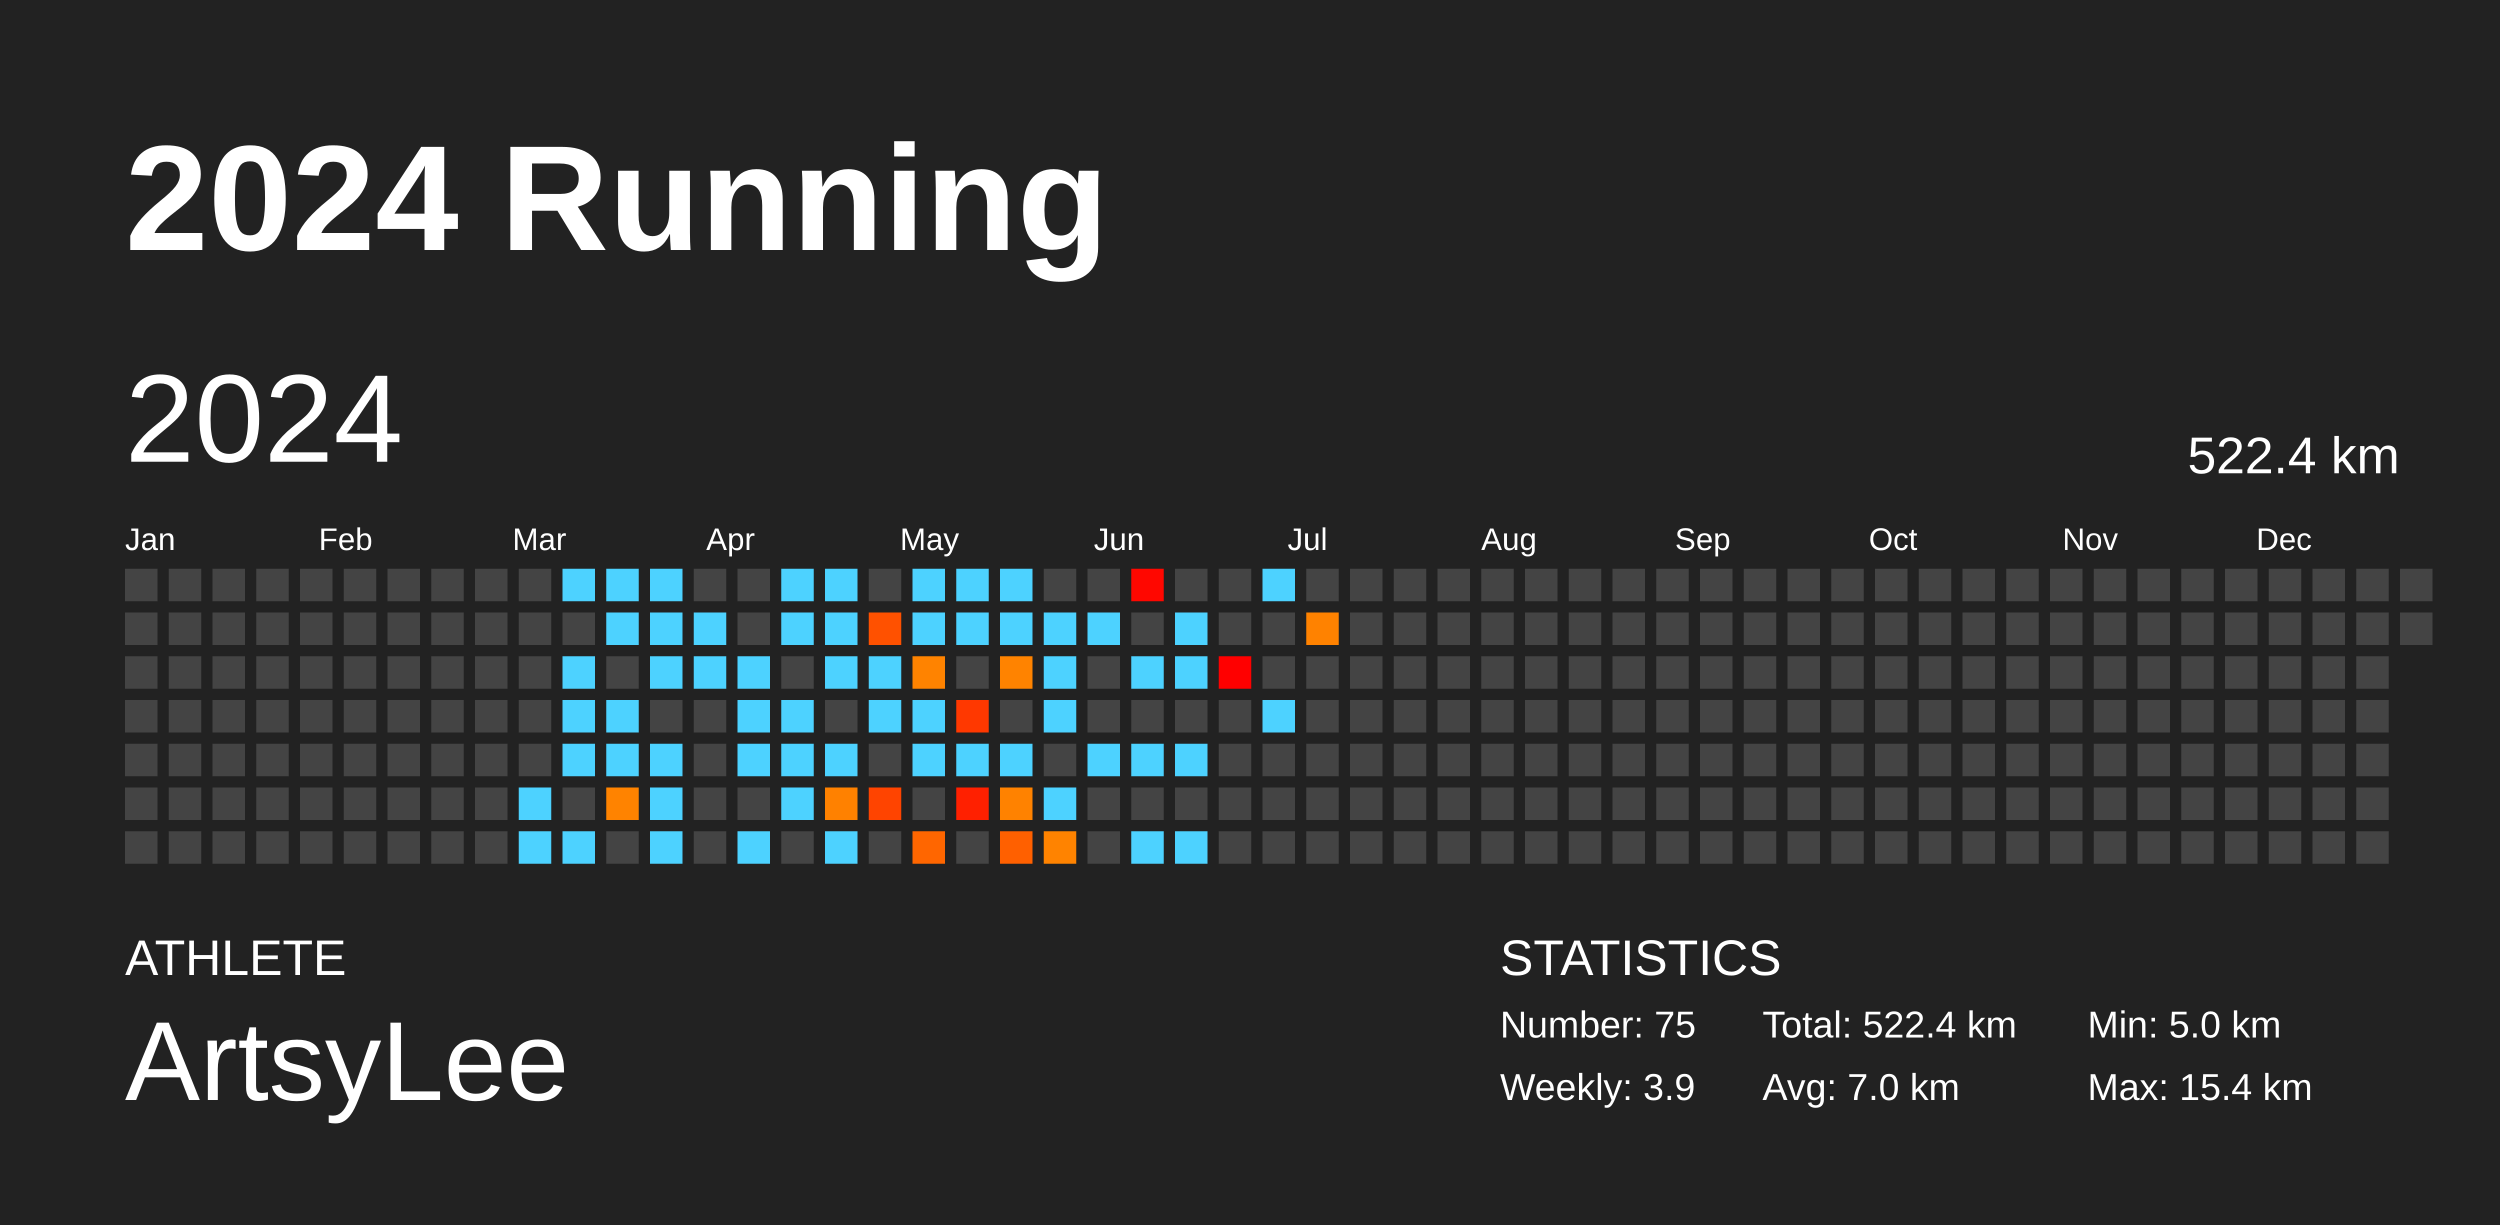
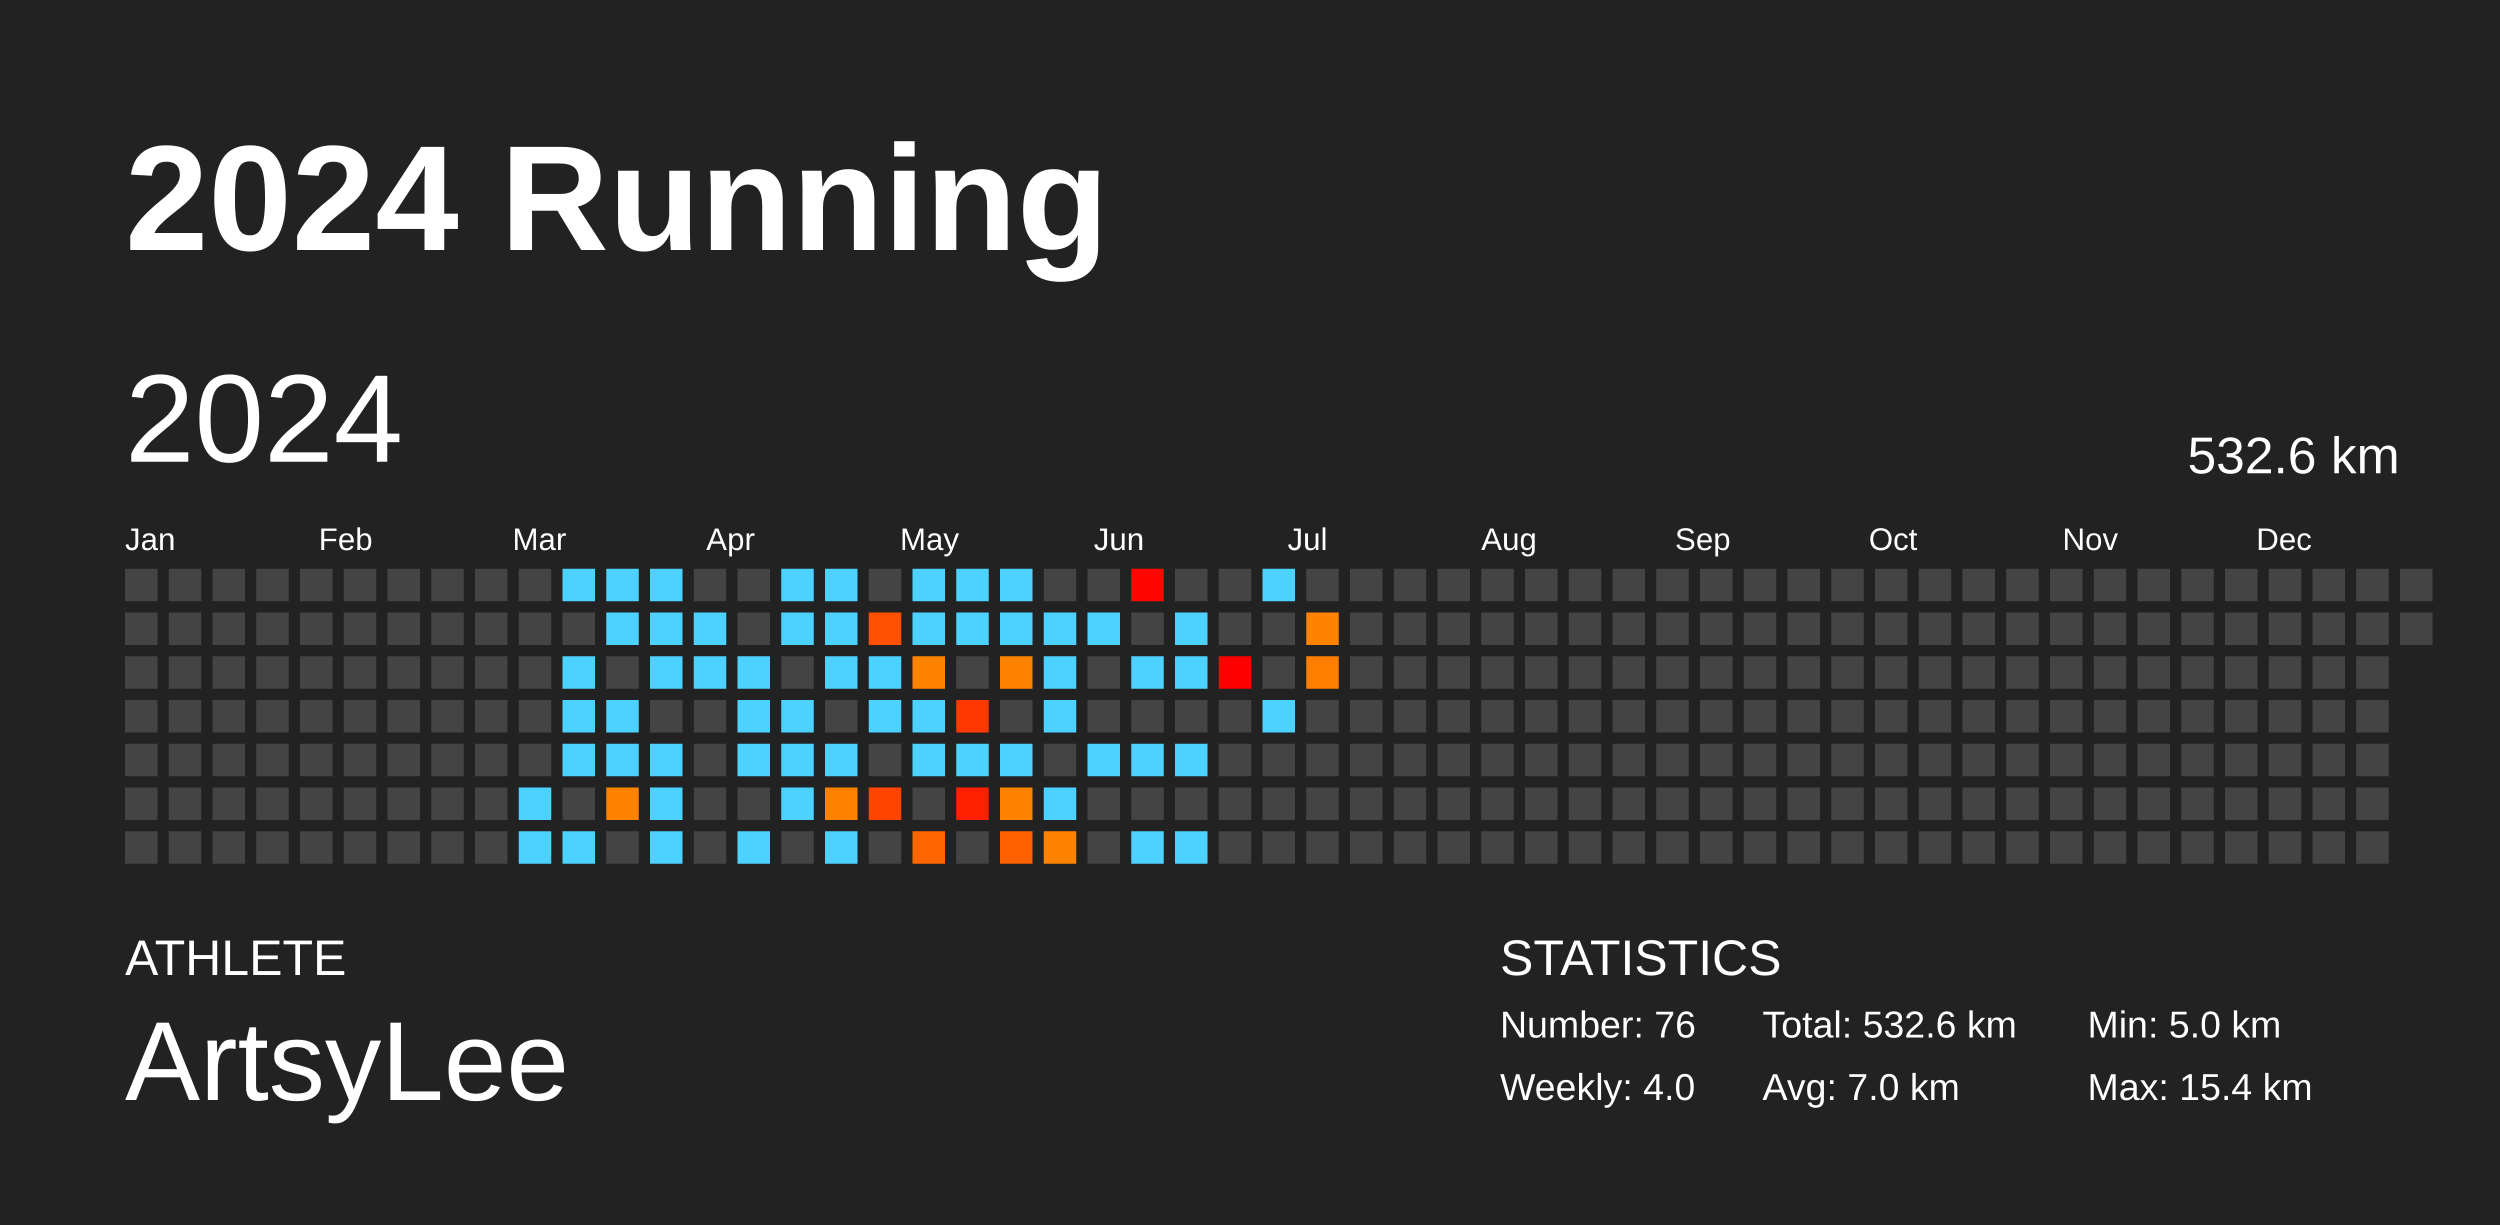
<svg xmlns="http://www.w3.org/2000/svg" baseProfile="full" height="98mm" version="1.1" viewBox="0,0,200,98" width="200mm">
  <defs />
  <rect fill="#222222" height="98" width="200" x="0" y="0" />
  <text fill="#FFFFFF" style="font-size:12px; font-family:Arial; font-weight:bold;" x="10" y="20">2024 Running</text>
  <text fill="#FFFFFF" style="font-size:4px; font-family:Arial" x="10" y="78">ATHLETE</text>
  <text fill="#FFFFFF" style="font-size:9px; font-family:Arial" x="10" y="88">ArtsyLee</text>
  <text fill="#FFFFFF" style="font-size:4px; font-family:Arial" x="120" y="78">STATISTICS</text>
-   <text fill="#FFFFFF" style="font-size:3px; font-family:Arial" x="120" y="83">Number: 75</text>
-   <text fill="#FFFFFF" style="font-size:3px; font-family:Arial" x="120" y="88">Weekly: 3.9</text>
-   <text fill="#FFFFFF" style="font-size:3px; font-family:Arial" x="141" y="83">Total: 522.4 km</text>
+   <text fill="#FFFFFF" style="font-size:3px; font-family:Arial" x="120" y="83">Number: 76</text>
+   <text fill="#FFFFFF" style="font-size:3px; font-family:Arial" x="120" y="88">Weekly: 4.0</text>
+   <text fill="#FFFFFF" style="font-size:3px; font-family:Arial" x="141" y="83">Total: 532.6 km</text>
  <text fill="#FFFFFF" style="font-size:3px; font-family:Arial" x="141" y="88">Avg: 7.0 km</text>
  <text fill="#FFFFFF" style="font-size:3px; font-family:Arial" x="167" y="83">Min: 5.0 km</text>
  <text fill="#FFFFFF" style="font-size:3px; font-family:Arial" x="167" y="88">Max: 15.4 km</text>
  <text dominant-baseline="hanging" fill="#FFFFFF" style="font-size:10.0px; font-family:Arial;" x="10" y="30">2024</text>
-   <text dominant-baseline="hanging" fill="#FFFFFF" style="font-size:4.125px; font-family:Arial;" x="175" y="35">522.4 km</text>
+   <text dominant-baseline="hanging" fill="#FFFFFF" style="font-size:4.125px; font-family:Arial;" x="175" y="35">532.6 km</text>
  <text fill="#FFFFFF" style="font-size:2.5px; font-family:Arial" x="10.0" y="44">Jan</text>
  <text fill="#FFFFFF" style="font-size:2.5px; font-family:Arial" x="25.5" y="44">Feb</text>
  <text fill="#FFFFFF" style="font-size:2.5px; font-family:Arial" x="41.0" y="44">Mar</text>
  <text fill="#FFFFFF" style="font-size:2.5px; font-family:Arial" x="56.5" y="44">Apr</text>
  <text fill="#FFFFFF" style="font-size:2.5px; font-family:Arial" x="72.0" y="44">May</text>
  <text fill="#FFFFFF" style="font-size:2.5px; font-family:Arial" x="87.5" y="44">Jun</text>
  <text fill="#FFFFFF" style="font-size:2.5px; font-family:Arial" x="103.0" y="44">Jul</text>
  <text fill="#FFFFFF" style="font-size:2.5px; font-family:Arial" x="118.5" y="44">Aug</text>
  <text fill="#FFFFFF" style="font-size:2.5px; font-family:Arial" x="134.0" y="44">Sep</text>
  <text fill="#FFFFFF" style="font-size:2.5px; font-family:Arial" x="149.5" y="44">Oct</text>
  <text fill="#FFFFFF" style="font-size:2.5px; font-family:Arial" x="165.0" y="44">Nov</text>
  <text fill="#FFFFFF" style="font-size:2.5px; font-family:Arial" x="180.5" y="44">Dec</text>
  <rect fill="#444444" height="2.6" width="2.6" x="10.0" y="45.5" />
  <rect fill="#444444" height="2.6" width="2.6" x="10.0" y="49.0" />
  <rect fill="#444444" height="2.6" width="2.6" x="10.0" y="52.5" />
  <rect fill="#444444" height="2.6" width="2.6" x="10.0" y="56.0" />
  <rect fill="#444444" height="2.6" width="2.6" x="10.0" y="59.5" />
  <rect fill="#444444" height="2.6" width="2.6" x="10.0" y="63.0" />
  <rect fill="#444444" height="2.6" width="2.6" x="10.0" y="66.5" />
  <rect fill="#444444" height="2.6" width="2.6" x="13.5" y="45.5" />
  <rect fill="#444444" height="2.6" width="2.6" x="13.5" y="49.0" />
  <rect fill="#444444" height="2.6" width="2.6" x="13.5" y="52.5" />
  <rect fill="#444444" height="2.6" width="2.6" x="13.5" y="56.0" />
  <rect fill="#444444" height="2.6" width="2.6" x="13.5" y="59.5" />
  <rect fill="#444444" height="2.6" width="2.6" x="13.5" y="63.0" />
  <rect fill="#444444" height="2.6" width="2.6" x="13.5" y="66.5" />
  <rect fill="#444444" height="2.6" width="2.6" x="17.0" y="45.5" />
  <rect fill="#444444" height="2.6" width="2.6" x="17.0" y="49.0" />
  <rect fill="#444444" height="2.6" width="2.6" x="17.0" y="52.5" />
  <rect fill="#444444" height="2.6" width="2.6" x="17.0" y="56.0" />
  <rect fill="#444444" height="2.6" width="2.6" x="17.0" y="59.5" />
  <rect fill="#444444" height="2.6" width="2.6" x="17.0" y="63.0" />
  <rect fill="#444444" height="2.6" width="2.6" x="17.0" y="66.5" />
  <rect fill="#444444" height="2.6" width="2.6" x="20.5" y="45.5" />
  <rect fill="#444444" height="2.6" width="2.6" x="20.5" y="49.0" />
  <rect fill="#444444" height="2.6" width="2.6" x="20.5" y="52.5" />
  <rect fill="#444444" height="2.6" width="2.6" x="20.5" y="56.0" />
  <rect fill="#444444" height="2.6" width="2.6" x="20.5" y="59.5" />
  <rect fill="#444444" height="2.6" width="2.6" x="20.5" y="63.0" />
  <rect fill="#444444" height="2.6" width="2.6" x="20.5" y="66.5" />
  <rect fill="#444444" height="2.6" width="2.6" x="24.0" y="45.5" />
  <rect fill="#444444" height="2.6" width="2.6" x="24.0" y="49.0" />
  <rect fill="#444444" height="2.6" width="2.6" x="24.0" y="52.5" />
  <rect fill="#444444" height="2.6" width="2.6" x="24.0" y="56.0" />
  <rect fill="#444444" height="2.6" width="2.6" x="24.0" y="59.5" />
  <rect fill="#444444" height="2.6" width="2.6" x="24.0" y="63.0" />
  <rect fill="#444444" height="2.6" width="2.6" x="24.0" y="66.5" />
  <rect fill="#444444" height="2.6" width="2.6" x="27.5" y="45.5" />
  <rect fill="#444444" height="2.6" width="2.6" x="27.5" y="49.0" />
  <rect fill="#444444" height="2.6" width="2.6" x="27.5" y="52.5" />
  <rect fill="#444444" height="2.6" width="2.6" x="27.5" y="56.0" />
  <rect fill="#444444" height="2.6" width="2.6" x="27.5" y="59.5" />
  <rect fill="#444444" height="2.6" width="2.6" x="27.5" y="63.0" />
  <rect fill="#444444" height="2.6" width="2.6" x="27.5" y="66.5" />
  <rect fill="#444444" height="2.6" width="2.6" x="31.0" y="45.5" />
  <rect fill="#444444" height="2.6" width="2.6" x="31.0" y="49.0" />
  <rect fill="#444444" height="2.6" width="2.6" x="31.0" y="52.5" />
  <rect fill="#444444" height="2.6" width="2.6" x="31.0" y="56.0" />
  <rect fill="#444444" height="2.6" width="2.6" x="31.0" y="59.5" />
  <rect fill="#444444" height="2.6" width="2.6" x="31.0" y="63.0" />
  <rect fill="#444444" height="2.6" width="2.6" x="31.0" y="66.5" />
  <rect fill="#444444" height="2.6" width="2.6" x="34.5" y="45.5" />
  <rect fill="#444444" height="2.6" width="2.6" x="34.5" y="49.0" />
  <rect fill="#444444" height="2.6" width="2.6" x="34.5" y="52.5" />
  <rect fill="#444444" height="2.6" width="2.6" x="34.5" y="56.0" />
  <rect fill="#444444" height="2.6" width="2.6" x="34.5" y="59.5" />
  <rect fill="#444444" height="2.6" width="2.6" x="34.5" y="63.0" />
  <rect fill="#444444" height="2.6" width="2.6" x="34.5" y="66.5" />
  <rect fill="#444444" height="2.6" width="2.6" x="38.0" y="45.5" />
  <rect fill="#444444" height="2.6" width="2.6" x="38.0" y="49.0" />
  <rect fill="#444444" height="2.6" width="2.6" x="38.0" y="52.5" />
  <rect fill="#444444" height="2.6" width="2.6" x="38.0" y="56.0" />
  <rect fill="#444444" height="2.6" width="2.6" x="38.0" y="59.5" />
  <rect fill="#444444" height="2.6" width="2.6" x="38.0" y="63.0" />
  <rect fill="#444444" height="2.6" width="2.6" x="38.0" y="66.5" />
  <rect fill="#444444" height="2.6" width="2.6" x="41.5" y="45.5" />
  <rect fill="#444444" height="2.6" width="2.6" x="41.5" y="49.0" />
  <rect fill="#444444" height="2.6" width="2.6" x="41.5" y="52.5" />
  <rect fill="#444444" height="2.6" width="2.6" x="41.5" y="56.0" />
  <rect fill="#444444" height="2.6" width="2.6" x="41.5" y="59.5" />
  <rect fill="#4dd2ff" height="2.6" width="2.6" x="41.5" y="63.0" />
  <rect fill="#4dd2ff" height="2.6" width="2.6" x="41.5" y="66.5" />
  <rect fill="#4dd2ff" height="2.6" width="2.6" x="45.0" y="45.5" />
  <rect fill="#444444" height="2.6" width="2.6" x="45.0" y="49.0" />
  <rect fill="#4dd2ff" height="2.6" width="2.6" x="45.0" y="52.5" />
  <rect fill="#4dd2ff" height="2.6" width="2.6" x="45.0" y="56.0" />
  <rect fill="#4dd2ff" height="2.6" width="2.6" x="45.0" y="59.5" />
  <rect fill="#444444" height="2.6" width="2.6" x="45.0" y="63.0" />
  <rect fill="#4dd2ff" height="2.6" width="2.6" x="45.0" y="66.5" />
  <rect fill="#4dd2ff" height="2.6" width="2.6" x="48.5" y="45.5" />
  <rect fill="#4dd2ff" height="2.6" width="2.6" x="48.5" y="49.0" />
  <rect fill="#444444" height="2.6" width="2.6" x="48.5" y="52.5" />
  <rect fill="#4dd2ff" height="2.6" width="2.6" x="48.5" y="56.0" />
  <rect fill="#4dd2ff" height="2.6" width="2.6" x="48.5" y="59.5" />
  <rect fill="#ff8300" height="2.6" width="2.6" x="48.5" y="63.0" />
  <rect fill="#444444" height="2.6" width="2.6" x="48.5" y="66.5" />
  <rect fill="#4dd2ff" height="2.6" width="2.6" x="52.0" y="45.5" />
  <rect fill="#4dd2ff" height="2.6" width="2.6" x="52.0" y="49.0" />
  <rect fill="#4dd2ff" height="2.6" width="2.6" x="52.0" y="52.5" />
  <rect fill="#444444" height="2.6" width="2.6" x="52.0" y="56.0" />
  <rect fill="#4dd2ff" height="2.6" width="2.6" x="52.0" y="59.5" />
  <rect fill="#4dd2ff" height="2.6" width="2.6" x="52.0" y="63.0" />
  <rect fill="#4dd2ff" height="2.6" width="2.6" x="52.0" y="66.5" />
  <rect fill="#444444" height="2.6" width="2.6" x="55.5" y="45.5" />
  <rect fill="#4dd2ff" height="2.6" width="2.6" x="55.5" y="49.0" />
  <rect fill="#4dd2ff" height="2.6" width="2.6" x="55.5" y="52.5" />
  <rect fill="#444444" height="2.6" width="2.6" x="55.5" y="56.0" />
  <rect fill="#444444" height="2.6" width="2.6" x="55.5" y="59.5" />
  <rect fill="#444444" height="2.6" width="2.6" x="55.5" y="63.0" />
  <rect fill="#444444" height="2.6" width="2.6" x="55.5" y="66.5" />
  <rect fill="#444444" height="2.6" width="2.6" x="59.0" y="45.5" />
  <rect fill="#444444" height="2.6" width="2.6" x="59.0" y="49.0" />
  <rect fill="#4dd2ff" height="2.6" width="2.6" x="59.0" y="52.5" />
  <rect fill="#4dd2ff" height="2.6" width="2.6" x="59.0" y="56.0" />
  <rect fill="#4dd2ff" height="2.6" width="2.6" x="59.0" y="59.5" />
  <rect fill="#444444" height="2.6" width="2.6" x="59.0" y="63.0" />
  <rect fill="#4dd2ff" height="2.6" width="2.6" x="59.0" y="66.5" />
  <rect fill="#4dd2ff" height="2.6" width="2.6" x="62.5" y="45.5" />
  <rect fill="#4dd2ff" height="2.6" width="2.6" x="62.5" y="49.0" />
  <rect fill="#444444" height="2.6" width="2.6" x="62.5" y="52.5" />
  <rect fill="#4dd2ff" height="2.6" width="2.6" x="62.5" y="56.0" />
  <rect fill="#4dd2ff" height="2.6" width="2.6" x="62.5" y="59.5" />
  <rect fill="#4dd2ff" height="2.6" width="2.6" x="62.5" y="63.0" />
  <rect fill="#444444" height="2.6" width="2.6" x="62.5" y="66.5" />
  <rect fill="#4dd2ff" height="2.6" width="2.6" x="66.0" y="45.5" />
  <rect fill="#4dd2ff" height="2.6" width="2.6" x="66.0" y="49.0" />
  <rect fill="#4dd2ff" height="2.6" width="2.6" x="66.0" y="52.5" />
  <rect fill="#444444" height="2.6" width="2.6" x="66.0" y="56.0" />
  <rect fill="#4dd2ff" height="2.6" width="2.6" x="66.0" y="59.5" />
  <rect fill="#ff8100" height="2.6" width="2.6" x="66.0" y="63.0" />
  <rect fill="#4dd2ff" height="2.6" width="2.6" x="66.0" y="66.5" />
  <rect fill="#444444" height="2.6" width="2.6" x="69.5" y="45.5" />
  <rect fill="#ff5100" height="2.6" width="2.6" x="69.5" y="49.0" />
  <rect fill="#4dd2ff" height="2.6" width="2.6" x="69.5" y="52.5" />
  <rect fill="#4dd2ff" height="2.6" width="2.6" x="69.5" y="56.0" />
  <rect fill="#444444" height="2.6" width="2.6" x="69.5" y="59.5" />
  <rect fill="#ff4400" height="2.6" width="2.6" x="69.5" y="63.0" />
  <rect fill="#444444" height="2.6" width="2.6" x="69.5" y="66.5" />
  <rect fill="#4dd2ff" height="2.6" width="2.6" x="73.0" y="45.5" />
  <rect fill="#4dd2ff" height="2.6" width="2.6" x="73.0" y="49.0" />
  <rect fill="#ff8300" height="2.6" width="2.6" x="73.0" y="52.5" />
  <rect fill="#4dd2ff" height="2.6" width="2.6" x="73.0" y="56.0" />
  <rect fill="#4dd2ff" height="2.6" width="2.6" x="73.0" y="59.5" />
  <rect fill="#444444" height="2.6" width="2.6" x="73.0" y="63.0" />
  <rect fill="#ff6600" height="2.6" width="2.6" x="73.0" y="66.5" />
  <rect fill="#4dd2ff" height="2.6" width="2.6" x="76.5" y="45.5" />
  <rect fill="#4dd2ff" height="2.6" width="2.6" x="76.5" y="49.0" />
  <rect fill="#444444" height="2.6" width="2.6" x="76.5" y="52.5" />
  <rect fill="#ff3800" height="2.6" width="2.6" x="76.5" y="56.0" />
  <rect fill="#4dd2ff" height="2.6" width="2.6" x="76.5" y="59.5" />
  <rect fill="#ff2000" height="2.6" width="2.6" x="76.5" y="63.0" />
  <rect fill="#444444" height="2.6" width="2.6" x="76.5" y="66.5" />
  <rect fill="#4dd2ff" height="2.6" width="2.6" x="80.0" y="45.5" />
  <rect fill="#4dd2ff" height="2.6" width="2.6" x="80.0" y="49.0" />
  <rect fill="#ff8300" height="2.6" width="2.6" x="80.0" y="52.5" />
  <rect fill="#444444" height="2.6" width="2.6" x="80.0" y="56.0" />
  <rect fill="#4dd2ff" height="2.6" width="2.6" x="80.0" y="59.5" />
  <rect fill="#ff8200" height="2.6" width="2.6" x="80.0" y="63.0" />
  <rect fill="#ff6000" height="2.6" width="2.6" x="80.0" y="66.5" />
  <rect fill="#444444" height="2.6" width="2.6" x="83.5" y="45.5" />
  <rect fill="#4dd2ff" height="2.6" width="2.6" x="83.5" y="49.0" />
  <rect fill="#4dd2ff" height="2.6" width="2.6" x="83.5" y="52.5" />
  <rect fill="#4dd2ff" height="2.6" width="2.6" x="83.5" y="56.0" />
  <rect fill="#444444" height="2.6" width="2.6" x="83.5" y="59.5" />
  <rect fill="#4dd2ff" height="2.6" width="2.6" x="83.5" y="63.0" />
  <rect fill="#ff8300" height="2.6" width="2.6" x="83.5" y="66.5" />
  <rect fill="#444444" height="2.6" width="2.6" x="87.0" y="45.5" />
  <rect fill="#4dd2ff" height="2.6" width="2.6" x="87.0" y="49.0" />
  <rect fill="#444444" height="2.6" width="2.6" x="87.0" y="52.5" />
  <rect fill="#444444" height="2.6" width="2.6" x="87.0" y="56.0" />
  <rect fill="#4dd2ff" height="2.6" width="2.6" x="87.0" y="59.5" />
  <rect fill="#444444" height="2.6" width="2.6" x="87.0" y="63.0" />
  <rect fill="#444444" height="2.6" width="2.6" x="87.0" y="66.5" />
  <rect fill="#ff0700" height="2.6" width="2.6" x="90.5" y="45.5" />
  <rect fill="#444444" height="2.6" width="2.6" x="90.5" y="49.0" />
  <rect fill="#4dd2ff" height="2.6" width="2.6" x="90.5" y="52.5" />
  <rect fill="#444444" height="2.6" width="2.6" x="90.5" y="56.0" />
  <rect fill="#4dd2ff" height="2.6" width="2.6" x="90.5" y="59.5" />
  <rect fill="#444444" height="2.6" width="2.6" x="90.5" y="63.0" />
  <rect fill="#4dd2ff" height="2.6" width="2.6" x="90.5" y="66.5" />
  <rect fill="#444444" height="2.6" width="2.6" x="94.0" y="45.5" />
  <rect fill="#4dd2ff" height="2.6" width="2.6" x="94.0" y="49.0" />
  <rect fill="#4dd2ff" height="2.6" width="2.6" x="94.0" y="52.5" />
  <rect fill="#444444" height="2.6" width="2.6" x="94.0" y="56.0" />
  <rect fill="#4dd2ff" height="2.6" width="2.6" x="94.0" y="59.5" />
  <rect fill="#444444" height="2.6" width="2.6" x="94.0" y="63.0" />
  <rect fill="#4dd2ff" height="2.6" width="2.6" x="94.0" y="66.5" />
  <rect fill="#444444" height="2.6" width="2.6" x="97.5" y="45.5" />
  <rect fill="#444444" height="2.6" width="2.6" x="97.5" y="49.0" />
  <rect fill="#ff0000" height="2.6" width="2.6" x="97.5" y="52.5" />
  <rect fill="#444444" height="2.6" width="2.6" x="97.5" y="56.0" />
  <rect fill="#444444" height="2.6" width="2.6" x="97.5" y="59.5" />
  <rect fill="#444444" height="2.6" width="2.6" x="97.5" y="63.0" />
  <rect fill="#444444" height="2.6" width="2.6" x="97.5" y="66.5" />
  <rect fill="#4dd2ff" height="2.6" width="2.6" x="101.0" y="45.5" />
  <rect fill="#444444" height="2.6" width="2.6" x="101.0" y="49.0" />
  <rect fill="#444444" height="2.6" width="2.6" x="101.0" y="52.5" />
  <rect fill="#4dd2ff" height="2.6" width="2.6" x="101.0" y="56.0" />
  <rect fill="#444444" height="2.6" width="2.6" x="101.0" y="59.5" />
  <rect fill="#444444" height="2.6" width="2.6" x="101.0" y="63.0" />
  <rect fill="#444444" height="2.6" width="2.6" x="101.0" y="66.5" />
  <rect fill="#444444" height="2.6" width="2.6" x="104.5" y="45.5" />
  <rect fill="#ff8200" height="2.6" width="2.6" x="104.5" y="49.0" />
-   <rect fill="#444444" height="2.6" width="2.6" x="104.5" y="52.5" />
+   <rect fill="#ff7e00" height="2.6" width="2.6" x="104.5" y="52.5" />
  <rect fill="#444444" height="2.6" width="2.6" x="104.5" y="56.0" />
  <rect fill="#444444" height="2.6" width="2.6" x="104.5" y="59.5" />
  <rect fill="#444444" height="2.6" width="2.6" x="104.5" y="63.0" />
  <rect fill="#444444" height="2.6" width="2.6" x="104.5" y="66.5" />
  <rect fill="#444444" height="2.6" width="2.6" x="108.0" y="45.5" />
  <rect fill="#444444" height="2.6" width="2.6" x="108.0" y="49.0" />
  <rect fill="#444444" height="2.6" width="2.6" x="108.0" y="52.5" />
  <rect fill="#444444" height="2.6" width="2.6" x="108.0" y="56.0" />
  <rect fill="#444444" height="2.6" width="2.6" x="108.0" y="59.5" />
  <rect fill="#444444" height="2.6" width="2.6" x="108.0" y="63.0" />
  <rect fill="#444444" height="2.6" width="2.6" x="108.0" y="66.5" />
  <rect fill="#444444" height="2.6" width="2.6" x="111.5" y="45.5" />
  <rect fill="#444444" height="2.6" width="2.6" x="111.5" y="49.0" />
  <rect fill="#444444" height="2.6" width="2.6" x="111.5" y="52.5" />
  <rect fill="#444444" height="2.6" width="2.6" x="111.5" y="56.0" />
  <rect fill="#444444" height="2.6" width="2.6" x="111.5" y="59.5" />
  <rect fill="#444444" height="2.6" width="2.6" x="111.5" y="63.0" />
  <rect fill="#444444" height="2.6" width="2.6" x="111.5" y="66.5" />
  <rect fill="#444444" height="2.6" width="2.6" x="115.0" y="45.5" />
  <rect fill="#444444" height="2.6" width="2.6" x="115.0" y="49.0" />
  <rect fill="#444444" height="2.6" width="2.6" x="115.0" y="52.5" />
  <rect fill="#444444" height="2.6" width="2.6" x="115.0" y="56.0" />
  <rect fill="#444444" height="2.6" width="2.6" x="115.0" y="59.5" />
  <rect fill="#444444" height="2.6" width="2.6" x="115.0" y="63.0" />
  <rect fill="#444444" height="2.6" width="2.6" x="115.0" y="66.5" />
  <rect fill="#444444" height="2.6" width="2.6" x="118.5" y="45.5" />
  <rect fill="#444444" height="2.6" width="2.6" x="118.5" y="49.0" />
  <rect fill="#444444" height="2.6" width="2.6" x="118.5" y="52.5" />
  <rect fill="#444444" height="2.6" width="2.6" x="118.5" y="56.0" />
  <rect fill="#444444" height="2.6" width="2.6" x="118.5" y="59.5" />
  <rect fill="#444444" height="2.6" width="2.6" x="118.5" y="63.0" />
  <rect fill="#444444" height="2.6" width="2.6" x="118.5" y="66.5" />
  <rect fill="#444444" height="2.6" width="2.6" x="122.0" y="45.5" />
  <rect fill="#444444" height="2.6" width="2.6" x="122.0" y="49.0" />
  <rect fill="#444444" height="2.6" width="2.6" x="122.0" y="52.5" />
  <rect fill="#444444" height="2.6" width="2.6" x="122.0" y="56.0" />
  <rect fill="#444444" height="2.6" width="2.6" x="122.0" y="59.5" />
  <rect fill="#444444" height="2.6" width="2.6" x="122.0" y="63.0" />
  <rect fill="#444444" height="2.6" width="2.6" x="122.0" y="66.5" />
  <rect fill="#444444" height="2.6" width="2.6" x="125.5" y="45.5" />
  <rect fill="#444444" height="2.6" width="2.6" x="125.5" y="49.0" />
  <rect fill="#444444" height="2.6" width="2.6" x="125.5" y="52.5" />
  <rect fill="#444444" height="2.6" width="2.6" x="125.5" y="56.0" />
  <rect fill="#444444" height="2.6" width="2.6" x="125.5" y="59.5" />
  <rect fill="#444444" height="2.6" width="2.6" x="125.5" y="63.0" />
  <rect fill="#444444" height="2.6" width="2.6" x="125.5" y="66.5" />
  <rect fill="#444444" height="2.6" width="2.6" x="129.0" y="45.5" />
  <rect fill="#444444" height="2.6" width="2.6" x="129.0" y="49.0" />
  <rect fill="#444444" height="2.6" width="2.6" x="129.0" y="52.5" />
  <rect fill="#444444" height="2.6" width="2.6" x="129.0" y="56.0" />
  <rect fill="#444444" height="2.6" width="2.6" x="129.0" y="59.5" />
  <rect fill="#444444" height="2.6" width="2.6" x="129.0" y="63.0" />
  <rect fill="#444444" height="2.6" width="2.6" x="129.0" y="66.5" />
  <rect fill="#444444" height="2.6" width="2.6" x="132.5" y="45.5" />
  <rect fill="#444444" height="2.6" width="2.6" x="132.5" y="49.0" />
  <rect fill="#444444" height="2.6" width="2.6" x="132.5" y="52.5" />
  <rect fill="#444444" height="2.6" width="2.6" x="132.5" y="56.0" />
  <rect fill="#444444" height="2.6" width="2.6" x="132.5" y="59.5" />
  <rect fill="#444444" height="2.6" width="2.6" x="132.5" y="63.0" />
  <rect fill="#444444" height="2.6" width="2.6" x="132.5" y="66.5" />
  <rect fill="#444444" height="2.6" width="2.6" x="136.0" y="45.5" />
  <rect fill="#444444" height="2.6" width="2.6" x="136.0" y="49.0" />
  <rect fill="#444444" height="2.6" width="2.6" x="136.0" y="52.5" />
  <rect fill="#444444" height="2.6" width="2.6" x="136.0" y="56.0" />
  <rect fill="#444444" height="2.6" width="2.6" x="136.0" y="59.5" />
  <rect fill="#444444" height="2.6" width="2.6" x="136.0" y="63.0" />
  <rect fill="#444444" height="2.6" width="2.6" x="136.0" y="66.5" />
  <rect fill="#444444" height="2.6" width="2.6" x="139.5" y="45.5" />
  <rect fill="#444444" height="2.6" width="2.6" x="139.5" y="49.0" />
  <rect fill="#444444" height="2.6" width="2.6" x="139.5" y="52.5" />
  <rect fill="#444444" height="2.6" width="2.6" x="139.5" y="56.0" />
  <rect fill="#444444" height="2.6" width="2.6" x="139.5" y="59.5" />
  <rect fill="#444444" height="2.6" width="2.6" x="139.5" y="63.0" />
  <rect fill="#444444" height="2.6" width="2.6" x="139.5" y="66.5" />
  <rect fill="#444444" height="2.6" width="2.6" x="143.0" y="45.5" />
  <rect fill="#444444" height="2.6" width="2.6" x="143.0" y="49.0" />
  <rect fill="#444444" height="2.6" width="2.6" x="143.0" y="52.5" />
  <rect fill="#444444" height="2.6" width="2.6" x="143.0" y="56.0" />
  <rect fill="#444444" height="2.6" width="2.6" x="143.0" y="59.5" />
  <rect fill="#444444" height="2.6" width="2.6" x="143.0" y="63.0" />
  <rect fill="#444444" height="2.6" width="2.6" x="143.0" y="66.5" />
  <rect fill="#444444" height="2.6" width="2.6" x="146.5" y="45.5" />
  <rect fill="#444444" height="2.6" width="2.6" x="146.5" y="49.0" />
  <rect fill="#444444" height="2.6" width="2.6" x="146.5" y="52.5" />
  <rect fill="#444444" height="2.6" width="2.6" x="146.5" y="56.0" />
  <rect fill="#444444" height="2.6" width="2.6" x="146.5" y="59.5" />
  <rect fill="#444444" height="2.6" width="2.6" x="146.5" y="63.0" />
  <rect fill="#444444" height="2.6" width="2.6" x="146.5" y="66.5" />
  <rect fill="#444444" height="2.6" width="2.6" x="150.0" y="45.5" />
  <rect fill="#444444" height="2.6" width="2.6" x="150.0" y="49.0" />
  <rect fill="#444444" height="2.6" width="2.6" x="150.0" y="52.5" />
  <rect fill="#444444" height="2.6" width="2.6" x="150.0" y="56.0" />
  <rect fill="#444444" height="2.6" width="2.6" x="150.0" y="59.5" />
  <rect fill="#444444" height="2.6" width="2.6" x="150.0" y="63.0" />
  <rect fill="#444444" height="2.6" width="2.6" x="150.0" y="66.5" />
  <rect fill="#444444" height="2.6" width="2.6" x="153.5" y="45.5" />
  <rect fill="#444444" height="2.6" width="2.6" x="153.5" y="49.0" />
  <rect fill="#444444" height="2.6" width="2.6" x="153.5" y="52.5" />
  <rect fill="#444444" height="2.6" width="2.6" x="153.5" y="56.0" />
  <rect fill="#444444" height="2.6" width="2.6" x="153.5" y="59.5" />
  <rect fill="#444444" height="2.6" width="2.6" x="153.5" y="63.0" />
  <rect fill="#444444" height="2.6" width="2.6" x="153.5" y="66.5" />
  <rect fill="#444444" height="2.6" width="2.6" x="157.0" y="45.5" />
  <rect fill="#444444" height="2.6" width="2.6" x="157.0" y="49.0" />
  <rect fill="#444444" height="2.6" width="2.6" x="157.0" y="52.5" />
  <rect fill="#444444" height="2.6" width="2.6" x="157.0" y="56.0" />
  <rect fill="#444444" height="2.6" width="2.6" x="157.0" y="59.5" />
  <rect fill="#444444" height="2.6" width="2.6" x="157.0" y="63.0" />
  <rect fill="#444444" height="2.6" width="2.6" x="157.0" y="66.5" />
  <rect fill="#444444" height="2.6" width="2.6" x="160.5" y="45.5" />
  <rect fill="#444444" height="2.6" width="2.6" x="160.5" y="49.0" />
  <rect fill="#444444" height="2.6" width="2.6" x="160.5" y="52.5" />
  <rect fill="#444444" height="2.6" width="2.6" x="160.5" y="56.0" />
  <rect fill="#444444" height="2.6" width="2.6" x="160.5" y="59.5" />
  <rect fill="#444444" height="2.6" width="2.6" x="160.5" y="63.0" />
  <rect fill="#444444" height="2.6" width="2.6" x="160.5" y="66.5" />
  <rect fill="#444444" height="2.6" width="2.6" x="164.0" y="45.5" />
  <rect fill="#444444" height="2.6" width="2.6" x="164.0" y="49.0" />
  <rect fill="#444444" height="2.6" width="2.6" x="164.0" y="52.5" />
  <rect fill="#444444" height="2.6" width="2.6" x="164.0" y="56.0" />
  <rect fill="#444444" height="2.6" width="2.6" x="164.0" y="59.5" />
  <rect fill="#444444" height="2.6" width="2.6" x="164.0" y="63.0" />
  <rect fill="#444444" height="2.6" width="2.6" x="164.0" y="66.5" />
  <rect fill="#444444" height="2.6" width="2.6" x="167.5" y="45.5" />
  <rect fill="#444444" height="2.6" width="2.6" x="167.5" y="49.0" />
  <rect fill="#444444" height="2.6" width="2.6" x="167.5" y="52.5" />
  <rect fill="#444444" height="2.6" width="2.6" x="167.5" y="56.0" />
  <rect fill="#444444" height="2.6" width="2.6" x="167.5" y="59.5" />
  <rect fill="#444444" height="2.6" width="2.6" x="167.5" y="63.0" />
  <rect fill="#444444" height="2.6" width="2.6" x="167.5" y="66.5" />
  <rect fill="#444444" height="2.6" width="2.6" x="171.0" y="45.5" />
  <rect fill="#444444" height="2.6" width="2.6" x="171.0" y="49.0" />
  <rect fill="#444444" height="2.6" width="2.6" x="171.0" y="52.5" />
  <rect fill="#444444" height="2.6" width="2.6" x="171.0" y="56.0" />
  <rect fill="#444444" height="2.6" width="2.6" x="171.0" y="59.5" />
  <rect fill="#444444" height="2.6" width="2.6" x="171.0" y="63.0" />
  <rect fill="#444444" height="2.6" width="2.6" x="171.0" y="66.5" />
  <rect fill="#444444" height="2.6" width="2.6" x="174.5" y="45.5" />
  <rect fill="#444444" height="2.6" width="2.6" x="174.5" y="49.0" />
  <rect fill="#444444" height="2.6" width="2.6" x="174.5" y="52.5" />
  <rect fill="#444444" height="2.6" width="2.6" x="174.5" y="56.0" />
  <rect fill="#444444" height="2.6" width="2.6" x="174.5" y="59.5" />
  <rect fill="#444444" height="2.6" width="2.6" x="174.5" y="63.0" />
  <rect fill="#444444" height="2.6" width="2.6" x="174.5" y="66.5" />
  <rect fill="#444444" height="2.6" width="2.6" x="178.0" y="45.5" />
  <rect fill="#444444" height="2.6" width="2.6" x="178.0" y="49.0" />
  <rect fill="#444444" height="2.6" width="2.6" x="178.0" y="52.5" />
  <rect fill="#444444" height="2.6" width="2.6" x="178.0" y="56.0" />
  <rect fill="#444444" height="2.6" width="2.6" x="178.0" y="59.5" />
  <rect fill="#444444" height="2.6" width="2.6" x="178.0" y="63.0" />
  <rect fill="#444444" height="2.6" width="2.6" x="178.0" y="66.5" />
  <rect fill="#444444" height="2.6" width="2.6" x="181.5" y="45.5" />
  <rect fill="#444444" height="2.6" width="2.6" x="181.5" y="49.0" />
  <rect fill="#444444" height="2.6" width="2.6" x="181.5" y="52.5" />
  <rect fill="#444444" height="2.6" width="2.6" x="181.5" y="56.0" />
  <rect fill="#444444" height="2.6" width="2.6" x="181.5" y="59.5" />
  <rect fill="#444444" height="2.6" width="2.6" x="181.5" y="63.0" />
  <rect fill="#444444" height="2.6" width="2.6" x="181.5" y="66.5" />
  <rect fill="#444444" height="2.6" width="2.6" x="185.0" y="45.5" />
  <rect fill="#444444" height="2.6" width="2.6" x="185.0" y="49.0" />
  <rect fill="#444444" height="2.6" width="2.6" x="185.0" y="52.5" />
  <rect fill="#444444" height="2.6" width="2.6" x="185.0" y="56.0" />
  <rect fill="#444444" height="2.6" width="2.6" x="185.0" y="59.5" />
  <rect fill="#444444" height="2.6" width="2.6" x="185.0" y="63.0" />
  <rect fill="#444444" height="2.6" width="2.6" x="185.0" y="66.5" />
  <rect fill="#444444" height="2.6" width="2.6" x="188.5" y="45.5" />
  <rect fill="#444444" height="2.6" width="2.6" x="188.5" y="49.0" />
  <rect fill="#444444" height="2.6" width="2.6" x="188.5" y="52.5" />
  <rect fill="#444444" height="2.6" width="2.6" x="188.5" y="56.0" />
  <rect fill="#444444" height="2.6" width="2.6" x="188.5" y="59.5" />
  <rect fill="#444444" height="2.6" width="2.6" x="188.5" y="63.0" />
  <rect fill="#444444" height="2.6" width="2.6" x="188.5" y="66.5" />
  <rect fill="#444444" height="2.6" width="2.6" x="192.0" y="45.5" />
  <rect fill="#444444" height="2.6" width="2.6" x="192.0" y="49.0" />
</svg>
